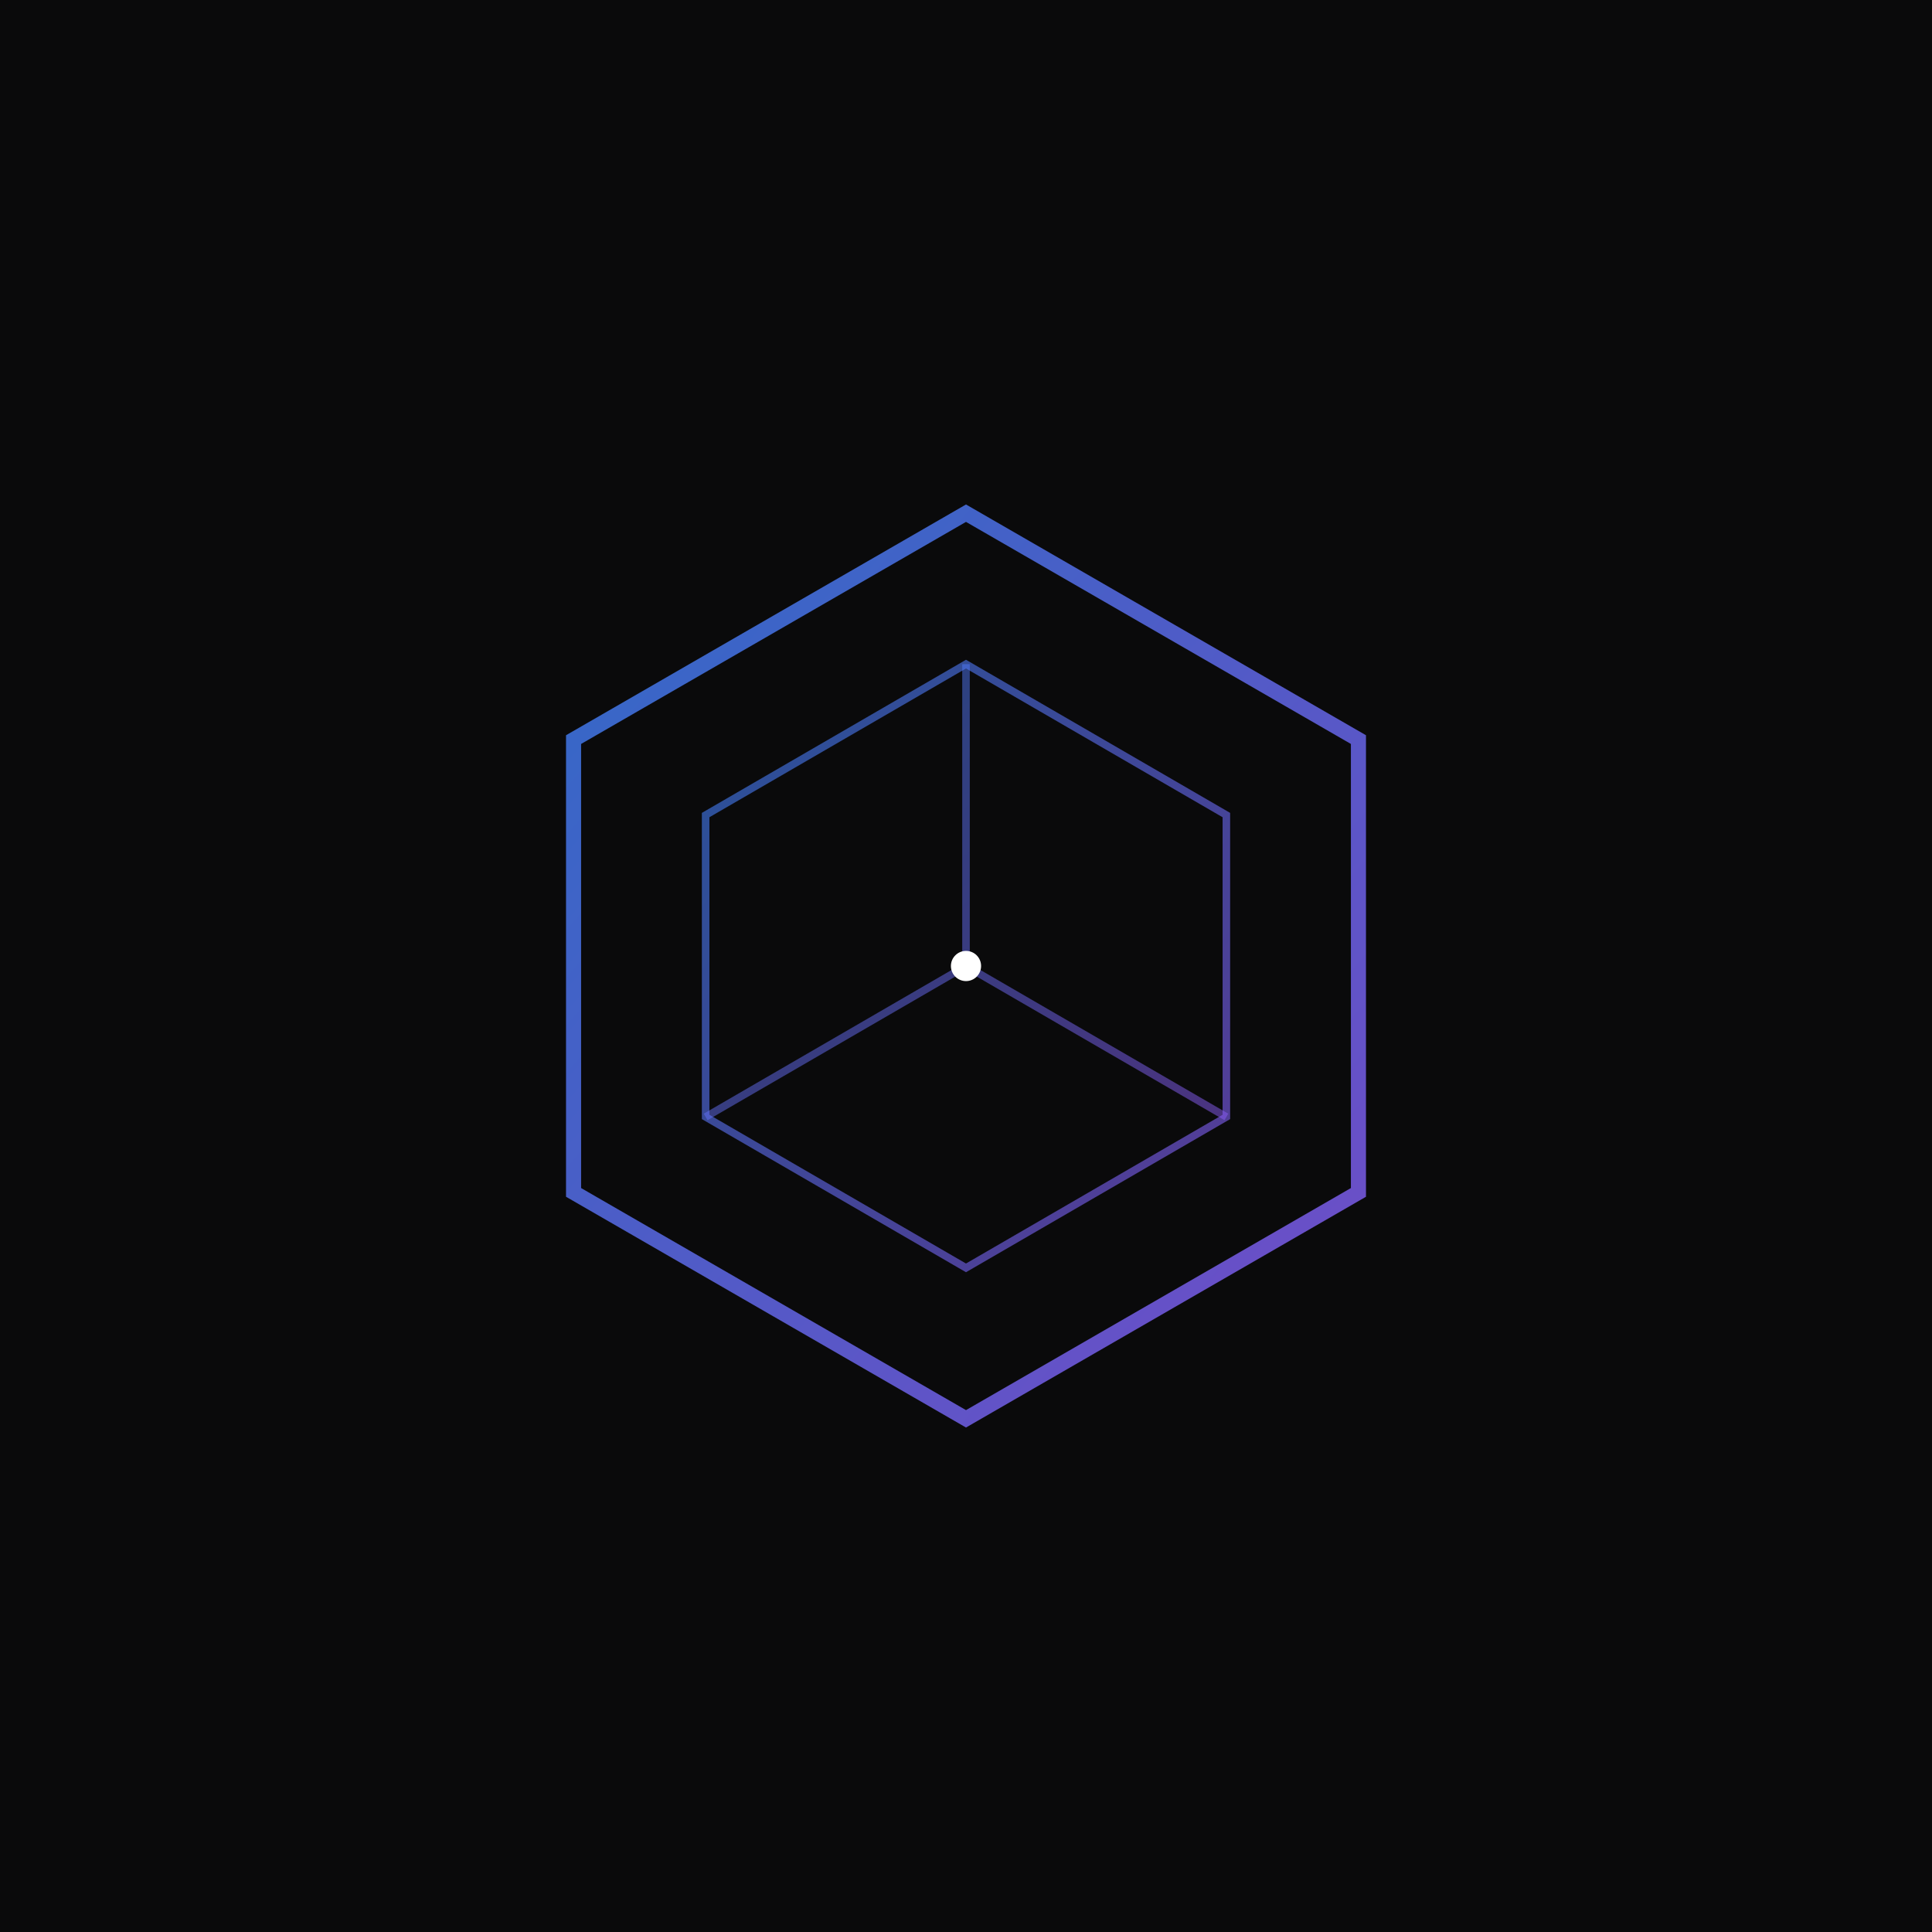
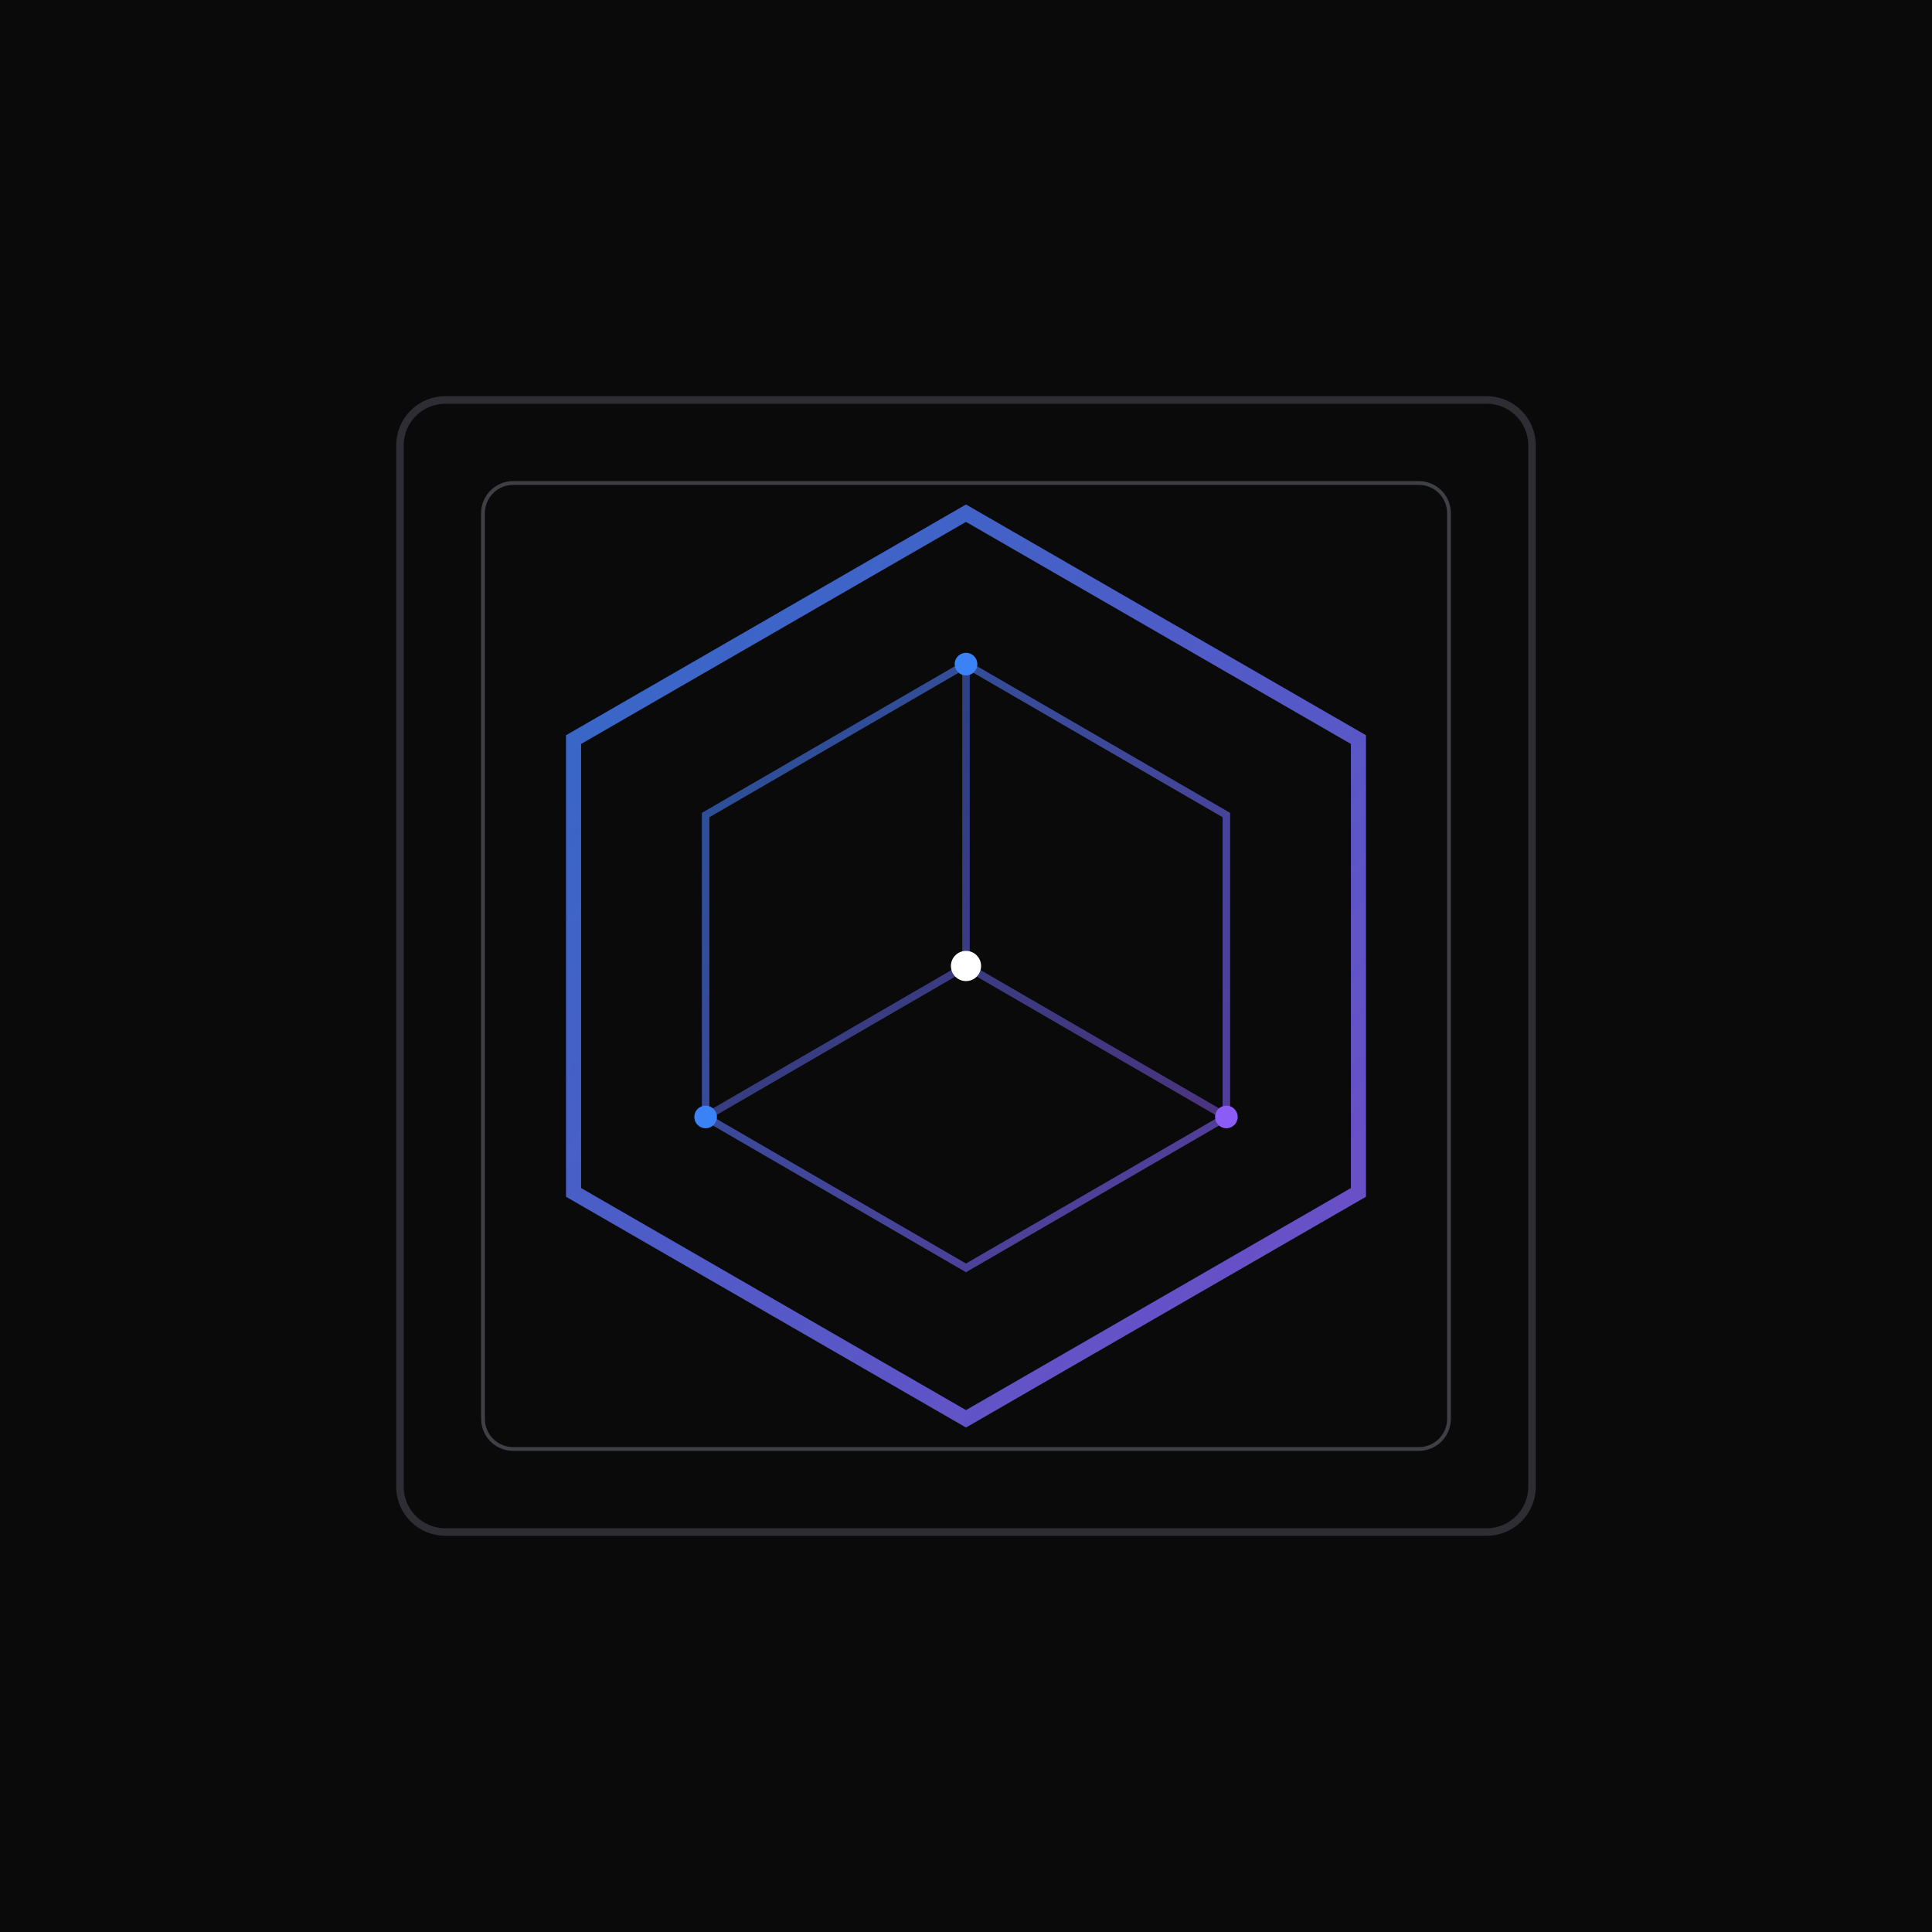
<svg xmlns="http://www.w3.org/2000/svg" width="512" height="512" viewBox="0 0 512 512" fill="none">
  <defs>
-     <linearGradient id="glow-logo" x1="0%" y1="0%" x2="100%" y2="100%">
+     <linearGradient id="glow" x1="0%" y1="0%" x2="100%" y2="100%">
      <stop offset="0%" stop-color="#3B82F6" />
      <stop offset="100%" stop-color="#8B5CF6" />
    </linearGradient>
+     <filter id="blur" x="-20%" y="-20%" width="140%" height="140%">
+       <feGaussianBlur in="SourceGraphic" stdDeviation="5" />
+     </filter>
  </defs>
  <rect width="512" height="512" fill="#0A0A0B" />
+   <rect x="106" y="106" width="300" height="300" rx="12" stroke="#2D2D33" stroke-width="2" />
+   <rect x="128" y="128" width="256" height="256" rx="8" stroke="#3F3F46" stroke-width="1" />
  <g transform="translate(256, 256)">
-     <path d="M0 -120 L104 -60 L104 60 L0 120 L-104 60 L-104 -60 Z" fill="none" stroke="url(#glow-logo)" stroke-width="4" opacity="0.8" />
-     <path d="M0 -80 L69 -40 L69 40 L0 80 L-69 40 L-69 -40 Z" fill="none" stroke="url(#glow-logo)" stroke-width="2" opacity="0.6" />
-     <path d="M0 0 L0 -80 M0 0 L69 40 M0 0 L-69 40" stroke="url(#glow-logo)" stroke-width="2" opacity="0.5" />
+     <path d="M0 -120 L104 -60 L104 60 L0 120 L-104 60 L-104 -60 Z" fill="none" stroke="url(#glow)" stroke-width="4" opacity="0.8">
+       <animate attributeName="opacity" values="0.4;0.8;0.4" dur="3s" repeatCount="indefinite" />
+     </path>
+     <path d="M0 -80 L69 -40 L69 40 L0 80 L-69 40 L-69 -40 Z" fill="none" stroke="url(#glow)" stroke-width="2" opacity="0.6" />
+     <path d="M0 0 L0 -80 M0 0 L69 40 M0 0 L-69 40" stroke="url(#glow)" stroke-width="2" opacity="0.5" />
+     <circle cx="0" cy="-80" r="3" fill="#3B82F6" />
+     <circle cx="69" cy="40" r="3" fill="#8B5CF6" />
+     <circle cx="-69" cy="40" r="3" fill="#3B82F6" />
    <circle cx="0" cy="0" r="4" fill="white" />
  </g>
</svg>
